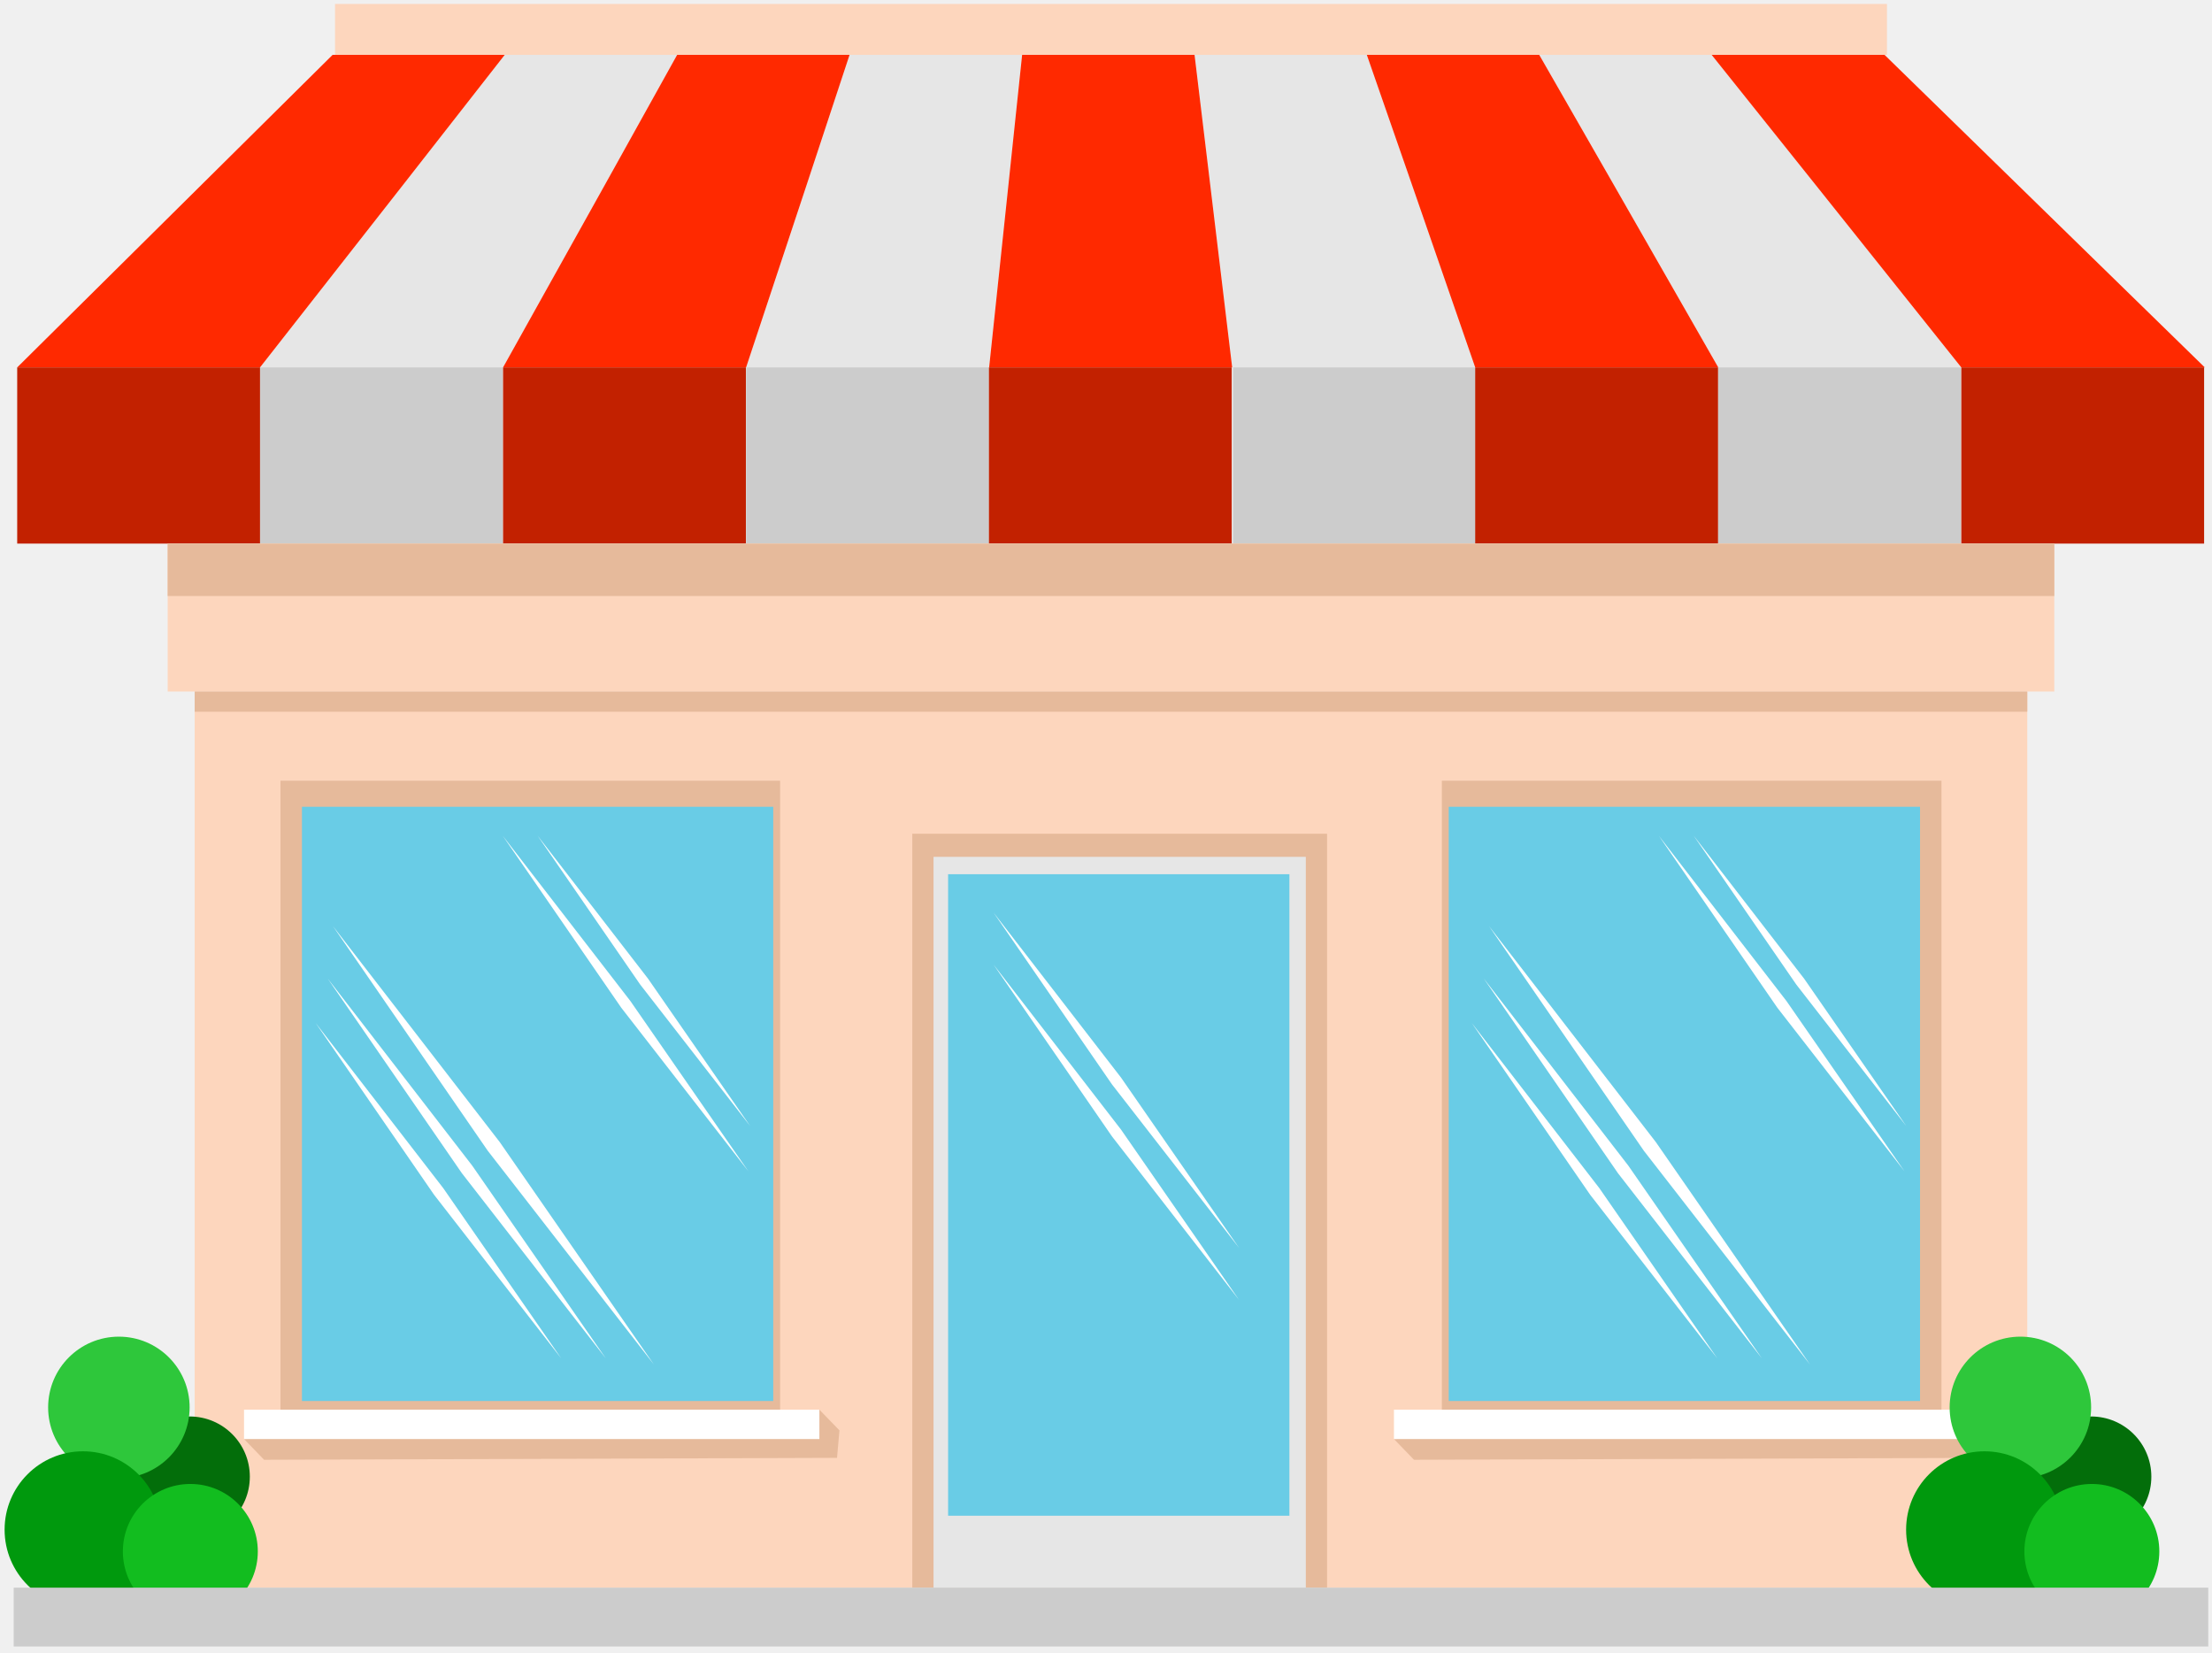
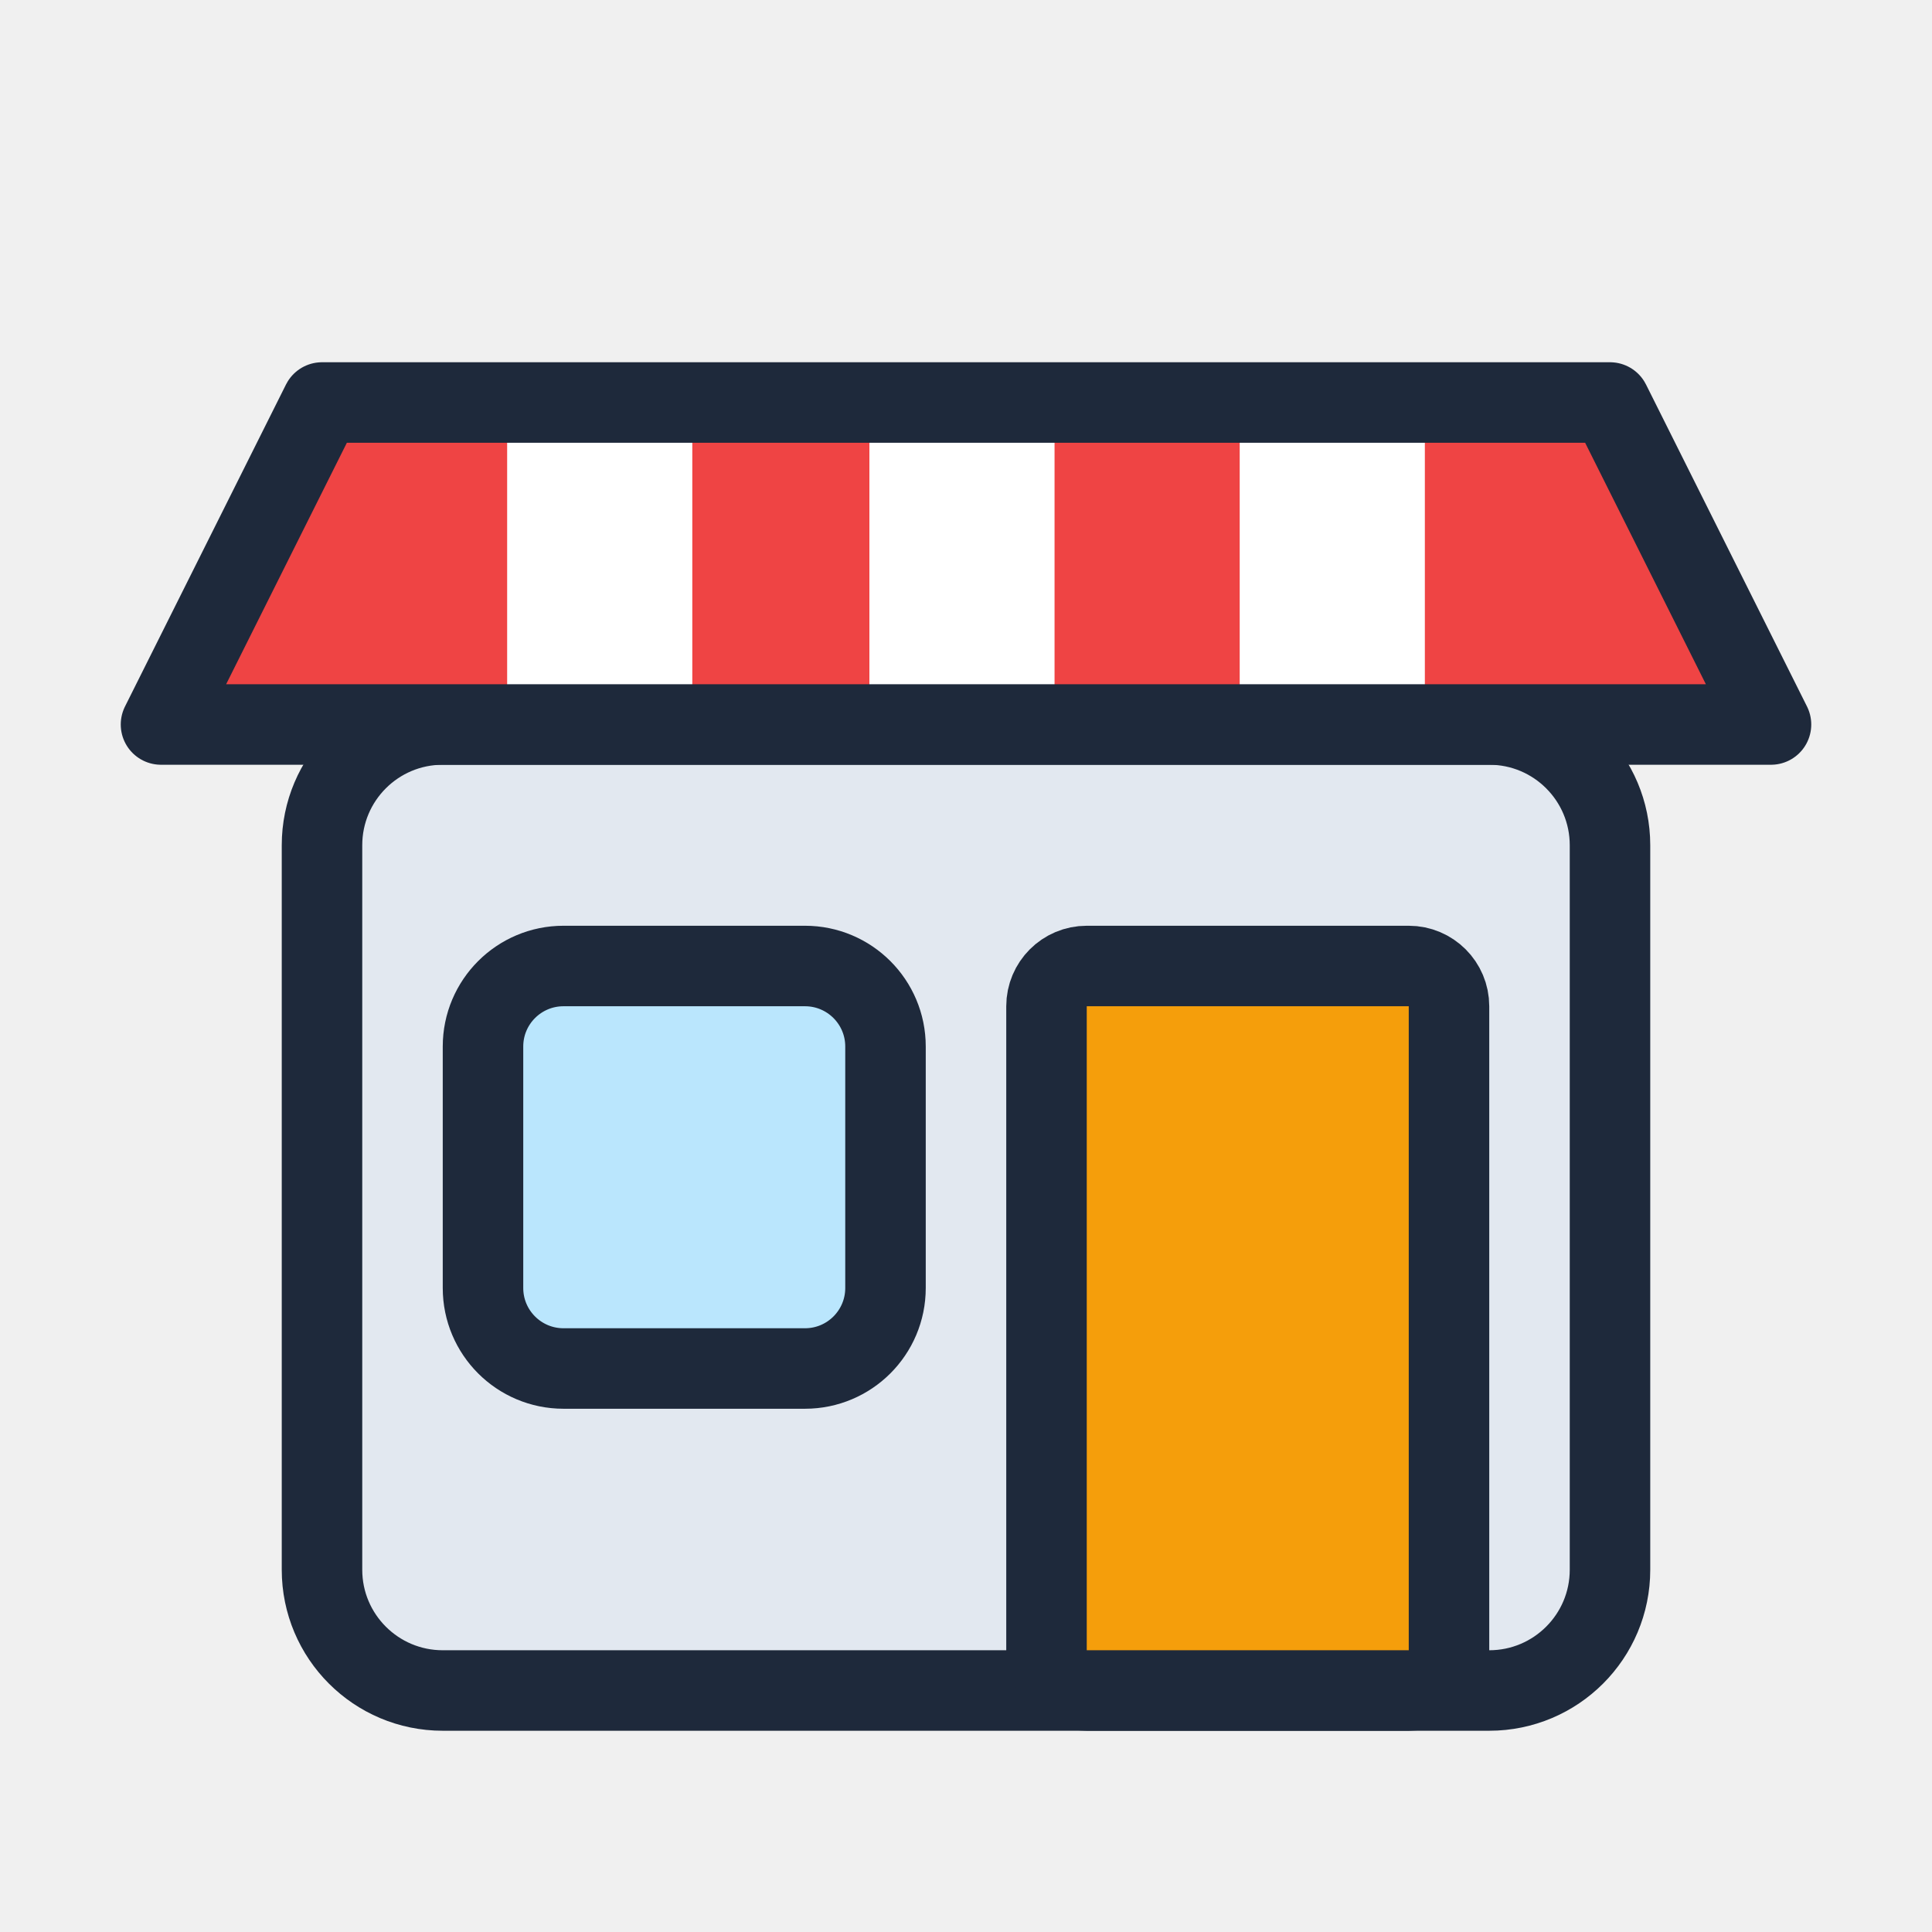
- <svg xmlns="http://www.w3.org/2000/svg" version="1.1" id="svg1" width="458.667" height="342.667" viewBox="0 0 458.667 342.667">
-   <defs id="defs1" />
-   <g id="g1">
-     <path id="path1" d="m 2393.75,2484.7 c 89.29,0 178.59,0 268.13,0 48.3,-60.5 101.81,-127.34 161.34,-201.78 66.63,-83.32 141.59,-177.44 226.89,-284.22 -126.22,0 -252.09,0 -377.97,0 -61.16,106.78 -114.84,200.89 -162.65,284.22 -42.7,74.42 -81.11,141.28 -115.74,201.78 z m -536.04,0 c 89.06,0 178.35,0 267.9,0 20.98,-60.5 44.28,-127.38 70.15,-201.78 28.98,-83.35 61.39,-177.44 98.42,-284.22 -126.22,0 -252.09,0 -377.96,0 -12.9,106.73 -24.18,200.82 -34.18,284.22 -8.93,74.35 -17,141.33 -24.33,201.78 z m -536.52,0 c 89.3,0 178.6,0 268.38,0 -6.32,-60.45 -13.38,-127.43 -21.26,-201.78 -8.84,-83.4 -18.83,-177.49 -30.05,-284.22 -126.21,0 -252.09,0 -377.96,0 35.36,106.73 66.72,200.78 94.28,284.22 24.56,74.36 46.63,141.33 66.61,201.78 z m -536.28,0 c 89.297,0 178.598,0 268.14,0 -33.64,-60.41 -70.851,-127.45 -112.198,-201.78 -46.418,-83.46 -99.028,-177.49 -158.516,-284.22 -126.215,0 -252.09,0 -377.965,0 83.625,106.73 157.465,200.75 222.754,284.22 58.133,74.32 110.492,141.37 157.785,201.78" style="fill:#e6e6e6;fill-opacity:1;fill-rule:evenodd;stroke:none" transform="matrix(0.1333333,0,0,-0.1333333,0,342.6667)" />
-     <path id="path2" d="m 2661.88,2484.7 c 89.3,0 179.08,0 268.87,0 61.98,-60.55 130.59,-127.45 206.77,-201.78 85.43,-83.37 181.75,-177.44 291.23,-284.22 -126.56,0 -252.77,0 -378.64,0 -85.3,106.78 -160.26,200.9 -226.89,284.22 -59.53,74.44 -113.04,141.28 -161.34,201.78 z m -536.27,0 c 89.3,0 178.59,0 268.14,0 34.63,-60.5 73.04,-127.36 115.74,-201.78 47.81,-83.33 101.49,-177.44 162.65,-284.22 -126.21,0 -252.09,0 -377.96,0 -37.03,106.78 -69.44,200.87 -98.42,284.22 -25.87,74.4 -49.17,141.28 -70.15,201.78 z m -536.04,0 c 89.29,0 178.59,0 268.14,0 7.33,-60.45 15.4,-127.43 24.33,-201.78 10,-83.4 21.28,-177.49 34.18,-284.22 -126.22,0 -252.09,0 -377.96,0 11.22,106.73 21.21,200.82 30.05,284.22 7.88,74.35 14.94,141.33 21.26,201.78 z m -536.52,0 c 89.3,0 178.59,0 268.14,0 -19.98,-60.45 -42.05,-127.42 -66.61,-201.78 -27.56,-83.44 -58.92,-177.49 -94.28,-284.22 -126.22,0 -252.093,0 -377.964,0 59.488,106.73 112.098,200.76 158.516,284.22 41.347,74.33 78.558,141.37 112.198,201.78 z m -535.8,0 c 89.059,0 178.117,0 267.66,0 -47.293,-60.41 -99.652,-127.46 -157.785,-201.78 -65.289,-83.47 -139.129,-177.49 -222.754,-284.22 -126.211,0 -252.086,0 -377.621,0 107.734,106.73 202.699,200.84 286.93,284.27 75.082,74.37 142.652,141.32 203.57,201.73" style="fill:#ff2900;fill-opacity:1;fill-rule:evenodd;stroke:none" transform="matrix(0.1333333,0,0,-0.1333333,0,342.6667)" />
-     <path id="path3" d="m 2671.8,1998.7 h 377.63 V 1724.72 H 2671.8 Z m -754.38,0 h 377.62 v -273.98 h -377.62 z m -757.12,0 h 377.62 V 1724.72 H 1160.3 Z m -755.929,0 H 781.996 V 1724.72 H 404.371 v 273.98" style="fill:#cccccc;fill-opacity:1;fill-rule:evenodd;stroke:none" transform="matrix(0.1333333,0,0,-0.1333333,0,342.6667)" />
-     <path id="path4" d="m 3050.11,1998.7 h 377.62 v -273.98 h -377.62 z m -755.93,0 h 377.62 v -273.98 h -377.62 z m -756.26,0 h 377.62 v -273.98 h -377.62 z m -755.584,0 H 1159.96 V 1724.72 H 782.336 Z m -755.586,0 H 404.371 V 1724.72 H 26.75 v 273.98" style="fill:#c22100;fill-opacity:1;fill-rule:evenodd;stroke:none" transform="matrix(0.1333333,0,0,-0.1333333,0,342.6667)" />
-     <path id="path5" d="M 260.746,1724.72 H 3194.75 V 1494.7 H 260.746 v 230.02" style="fill:#fdd6bd;fill-opacity:1;fill-rule:evenodd;stroke:none" transform="matrix(0.1333333,0,0,-0.1333333,0,342.6667)" />
-     <path id="path6" d="M 260.746,1643.21 H 3194.75 v 81.51 H 260.746 v -81.51" style="fill:#e6ba9b;fill-opacity:1;fill-rule:evenodd;stroke:none" transform="matrix(0.1333333,0,0,-0.1333333,0,342.6667)" />
-     <path id="path7" d="M 302.746,1494.7 H 3152.75 V 101.234 H 302.746 V 1494.7" style="fill:#fdd6bd;fill-opacity:1;fill-rule:evenodd;stroke:none" transform="matrix(0.1333333,0,0,-0.1333333,0,342.6667)" />
-     <path id="path8" d="M 302.746,1494.7 H 3152.75 v -31.46 H 302.746 v 31.46" style="fill:#e6ba9b;fill-opacity:1;fill-rule:evenodd;stroke:none" transform="matrix(0.1333333,0,0,-0.1333333,0,342.6667)" />
-     <path id="path9" d="M 520.996,2484.7 H 2934.5 v 79.15 H 520.996 v -79.15" style="fill:#fdd6bd;fill-opacity:1;fill-rule:evenodd;stroke:none" transform="matrix(0.1333333,0,0,-0.1333333,0,342.6667)" />
-     <path id="path10" d="M 436.191,1356.01 H 1213.18 V 378.004 H 436.191 v 978.006" style="fill:#e6ba9b;fill-opacity:1;fill-rule:evenodd;stroke:none" transform="matrix(0.1333333,0,0,-0.1333333,0,342.6667)" />
-     <path id="path11" d="M 1202.5,1315.5 V 391.469 H 469.566 V 1315.5 H 1202.5" style="fill:#69cce6;fill-opacity:1;fill-rule:evenodd;stroke:none" transform="matrix(0.1333333,0,0,-0.1333333,0,342.6667)" />
-     <path id="path12" d="M 517.785,1129.87 777.195,794.07 1016.93,448.207 758.527,780.621 517.785,1129.87" style="fill:#ffffff;fill-opacity:1;fill-rule:evenodd;stroke:none" transform="matrix(0.1333333,0,0,-0.1333333,0,342.6667)" />
-     <path id="path13" d="M 509.609,1048.43 734.41,757.422 942.164,457.695 718.238,745.766 509.609,1048.43" style="fill:#ffffff;fill-opacity:1;fill-rule:evenodd;stroke:none" transform="matrix(0.1333333,0,0,-0.1333333,0,342.6667)" />
-     <path id="path14" d="M 490.914,979.281 689.359,722.41 872.742,457.84 675.078,712.121 490.914,979.281" style="fill:#ffffff;fill-opacity:1;fill-rule:evenodd;stroke:none" transform="matrix(0.1333333,0,0,-0.1333333,0,342.6667)" />
-     <path id="path15" d="M 781.918,1270.28 980.359,1013.41 1163.75,748.836 966.082,1003.12 781.918,1270.28" style="fill:#ffffff;fill-opacity:1;fill-rule:evenodd;stroke:none" transform="matrix(0.1333333,0,0,-0.1333333,0,342.6667)" />
-     <path id="path16" d="M 835.992,1270.61 1007.85,1048.14 1166.67,819.016 995.484,1039.23 835.992,1270.61" style="fill:#ffffff;fill-opacity:1;fill-rule:evenodd;stroke:none" transform="matrix(0.1333333,0,0,-0.1333333,0,342.6667)" />
-     <path id="path17" d="M 3019.3,1356.01 H 2242.31 V 378.004 h 776.99 v 978.006" style="fill:#e6ba9b;fill-opacity:1;fill-rule:evenodd;stroke:none" transform="matrix(0.1333333,0,0,-0.1333333,0,342.6667)" />
-     <path id="path18" d="M 2252.99,1315.5 V 391.469 h 732.94 V 1315.5 h -732.94" style="fill:#69cce6;fill-opacity:1;fill-rule:evenodd;stroke:none" transform="matrix(0.1333333,0,0,-0.1333333,0,342.6667)" />
-     <path id="path19" d="m 2315.69,1129.87 259.41,-335.8 239.73,-345.863 -258.4,332.414 -240.74,349.249" style="fill:#ffffff;fill-opacity:1;fill-rule:evenodd;stroke:none" transform="matrix(0.1333333,0,0,-0.1333333,0,342.6667)" />
-     <path id="path20" d="m 2307.51,1048.43 224.8,-291.008 207.76,-299.727 -223.93,288.071 -208.63,302.664" style="fill:#ffffff;fill-opacity:1;fill-rule:evenodd;stroke:none" transform="matrix(0.1333333,0,0,-0.1333333,0,342.6667)" />
-     <path id="path21" d="M 2288.82,979.285 2487.26,722.41 2670.65,457.836 2472.98,712.121 2288.82,979.285" style="fill:#ffffff;fill-opacity:1;fill-rule:evenodd;stroke:none" transform="matrix(0.1333333,0,0,-0.1333333,0,342.6667)" />
-     <path id="path22" d="m 2579.82,1270.29 198.44,-256.88 183.39,-264.574 -197.67,254.284 -184.16,267.17" style="fill:#ffffff;fill-opacity:1;fill-rule:evenodd;stroke:none" transform="matrix(0.1333333,0,0,-0.1333333,0,342.6667)" />
-     <path id="path23" d="m 2633.9,1270.61 171.85,-222.47 158.82,-229.128 -171.18,220.218 -159.49,231.38" style="fill:#ffffff;fill-opacity:1;fill-rule:evenodd;stroke:none" transform="matrix(0.1333333,0,0,-0.1333333,0,342.6667)" />
-     <path id="path24" d="m 1274.28,378.004 31.19,-32.176 -3.75,-42.754 -891.001,-3 -31.223,32.25 894.784,45.68" style="fill:#e6ba9b;fill-opacity:1;fill-rule:evenodd;stroke:none" transform="matrix(0.1333333,0,0,-0.1333333,0,342.6667)" />
-     <path id="path25" d="m 379.496,378.004 h 894.784 v -45.68 H 379.496 v 45.68" style="fill:#ffffff;fill-opacity:1;fill-rule:evenodd;stroke:none" transform="matrix(0.1333333,0,0,-0.1333333,0,342.6667)" />
-     <path id="path26" d="m 3062.6,378.004 31.19,-32.176 -3.75,-42.754 -891,-3 -31.22,32.25 894.78,45.68" style="fill:#e6ba9b;fill-opacity:1;fill-rule:evenodd;stroke:none" transform="matrix(0.1333333,0,0,-0.1333333,0,342.6667)" />
-     <path id="path27" d="m 2167.82,378.004 h 894.78 v -45.68 h -894.78 v 45.68" style="fill:#ffffff;fill-opacity:1;fill-rule:evenodd;stroke:none" transform="matrix(0.1333333,0,0,-0.1333333,0,342.6667)" />
-     <path id="path28" d="m 1418.77,1273.59 h 645 V 101.234 h -645 V 1273.59" style="fill:#e6ba9b;fill-opacity:1;fill-rule:evenodd;stroke:none" transform="matrix(0.1333333,0,0,-0.1333333,0,342.6667)" />
-     <path id="path29" d="m 1451.79,1237.61 h 578.96 V 101.234 H 1451.79 V 1237.61" style="fill:#e6e6e6;fill-opacity:1;fill-rule:evenodd;stroke:none" transform="matrix(0.1333333,0,0,-0.1333333,0,342.6667)" />
-     <path id="path30" d="m 1474.44,1210.61 h 530.81 V 213.109 h -530.81 v 997.501" style="fill:#69cce6;fill-opacity:1;fill-rule:evenodd;stroke:none" transform="matrix(0.1333333,0,0,-0.1333333,0,342.6667)" />
-     <path id="path31" d="M 1545.06,1151.07 1743.5,894.199 1926.89,629.629 1729.23,883.91 1545.06,1151.07" style="fill:#ffffff;fill-opacity:1;fill-rule:evenodd;stroke:none" transform="matrix(0.1333333,0,0,-0.1333333,0,342.6667)" />
-     <path id="path32" d="M 1545.06,1070.19 1743.5,813.313 1926.89,548.738 1729.22,803.023 1545.06,1070.19" style="fill:#ffffff;fill-opacity:1;fill-rule:evenodd;stroke:none" transform="matrix(0.1333333,0,0,-0.1333333,0,342.6667)" />
-     <path id="path33" d="m 294.879,367.426 c 51.719,0 93.648,-41.934 93.648,-93.653 0,-51.722 -41.929,-93.652 -93.648,-93.652 -51.727,0 -93.652,41.93 -93.652,93.652 0,51.719 41.925,93.653 93.652,93.653" style="fill:#036e0a;fill-opacity:1;fill-rule:evenodd;stroke:none" transform="matrix(0.1333333,0,0,-0.1333333,0,342.6667)" />
-     <path id="path34" d="m 184.863,491.539 c 60.758,0 110.016,-49.25 110.016,-110.012 0,-60.757 -49.258,-110.011 -110.016,-110.011 -60.758,0 -110.011,49.254 -110.011,110.011 0,60.762 49.253,110.012 110.011,110.012" style="fill:#2ec73b;fill-opacity:1;fill-rule:evenodd;stroke:none" transform="matrix(0.1333333,0,0,-0.1333333,0,342.6667)" />
-     <path id="path35" d="m 129.012,313.266 c 67.301,0 121.859,-54.559 121.859,-121.864 0,-67.297 -54.558,-121.855 -121.859,-121.855 -67.301,0 -121.86,54.558 -121.86,121.855 0,67.305 54.559,121.864 121.86,121.864" style="fill:#00990d;fill-opacity:1;fill-rule:evenodd;stroke:none" transform="matrix(0.1333333,0,0,-0.1333333,0,342.6667)" />
-     <path id="path36" d="m 296.004,52.621 c -57.953,0 -104.93,46.98 -104.93,104.93 0,57.957 46.977,104.933 104.93,104.933 57.953,0 104.934,-46.976 104.934,-104.933 0,-57.949 -46.981,-104.93 -104.934,-104.93" style="fill:#12bd1f;fill-opacity:1;fill-rule:evenodd;stroke:none" transform="matrix(0.1333333,0,0,-0.1333333,0,342.6667)" />
-     <path id="path37" d="m 3252.03,367.426 c 51.72,0 93.65,-41.934 93.65,-93.653 0,-51.722 -41.93,-93.652 -93.65,-93.652 -51.73,0 -93.65,41.93 -93.65,93.652 0,51.719 41.92,93.653 93.65,93.653" style="fill:#036e0a;fill-opacity:1;fill-rule:evenodd;stroke:none" transform="matrix(0.1333333,0,0,-0.1333333,0,342.6667)" />
-     <path id="path38" d="m 3142.02,491.539 c 60.75,0 110.01,-49.25 110.01,-110.012 0,-60.757 -49.26,-110.011 -110.01,-110.011 -60.77,0 -110.02,49.254 -110.02,110.011 0,60.762 49.25,110.012 110.02,110.012" style="fill:#2ec73b;fill-opacity:1;fill-rule:evenodd;stroke:none" transform="matrix(0.1333333,0,0,-0.1333333,0,342.6667)" />
-     <path id="path39" d="m 3086.16,313.266 c 67.3,0 121.86,-54.559 121.86,-121.864 0,-67.297 -54.56,-121.855 -121.86,-121.855 -67.3,0 -121.86,54.558 -121.86,121.855 0,67.305 54.56,121.864 121.86,121.864" style="fill:#00990d;fill-opacity:1;fill-rule:evenodd;stroke:none" transform="matrix(0.1333333,0,0,-0.1333333,0,342.6667)" />
-     <path id="path40" d="m 3253.16,52.621 c -57.96,0 -104.94,46.98 -104.94,104.93 0,57.957 46.98,104.933 104.94,104.933 57.95,0 104.93,-46.976 104.93,-104.933 0,-57.949 -46.98,-104.93 -104.93,-104.93" style="fill:#12bd1f;fill-opacity:1;fill-rule:evenodd;stroke:none" transform="matrix(0.1333333,0,0,-0.1333333,0,342.6667)" />
-     <path id="path41" d="M 21.289,101.234 H 3434.21 V 9.781 H 21.289 V 101.234" style="fill:#cccccc;fill-opacity:1;fill-rule:evenodd;stroke:none" transform="matrix(0.1333333,0,0,-0.1333333,0,342.6667)" />
-   </g>
+ <svg xmlns="http://www.w3.org/2000/svg" viewBox="0 0 24 24" width="100%" height="100%">
+   <rect x="4" y="9" width="16" height="12" rx="1.5" fill="#e2e8f0" stroke="#1e293b" stroke-width="1" stroke-linejoin="round" />
+   <rect x="6" y="12" width="5" height="5" rx="1" fill="#bae6fd" stroke="#1e293b" stroke-width="1" />
+   <rect x="13" y="12" width="5" height="9" rx="0.5" fill="#f59e0b" stroke="#1e293b" stroke-width="1" />
+   <path d="M 2,9 L 4,5 L 20,5 L 22,9 Z" fill="#ef4444" />
+   <rect x="6.3" y="5" width="2.3" height="4" fill="#ffffff" />
+   <rect x="10.8" y="5" width="2.3" height="4" fill="#ffffff" />
+   <rect x="15.4" y="5" width="2.3" height="4" fill="#ffffff" />
+   <path d="M 2,9 L 4,5 L 20,5 L 22,9 Z" fill="none" stroke="#1e293b" stroke-width="1" stroke-linejoin="round" />
</svg>
